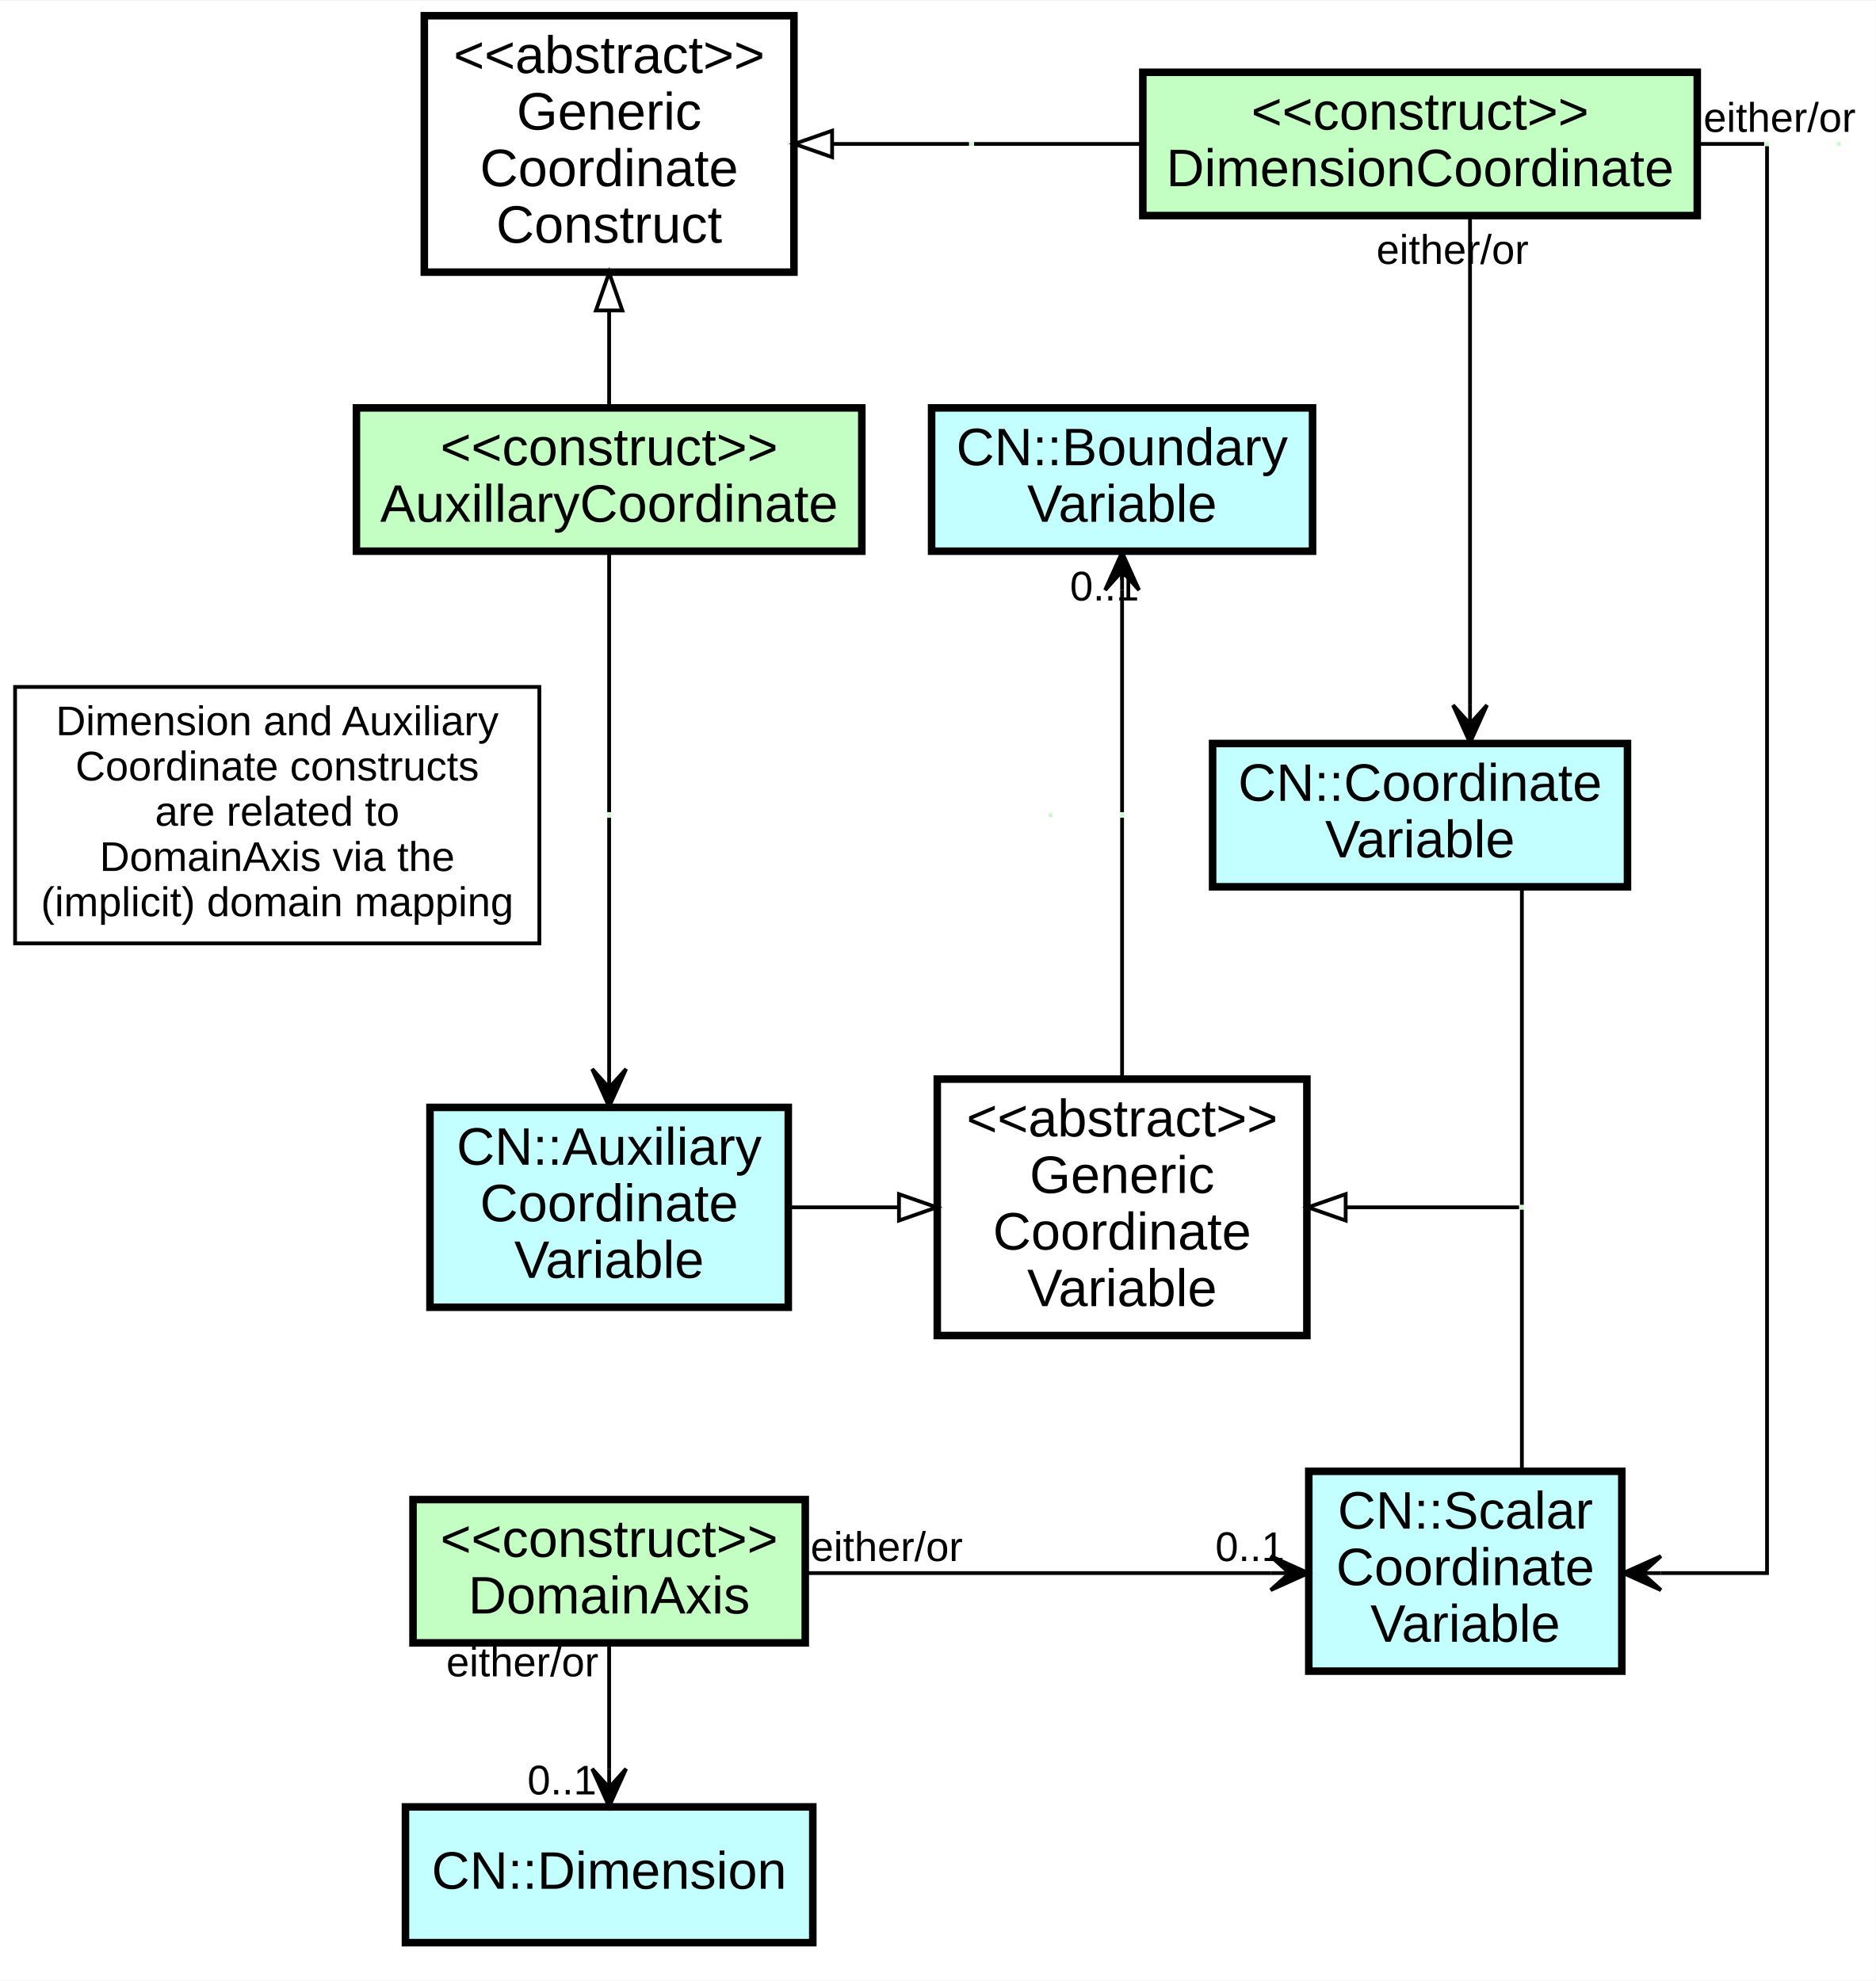
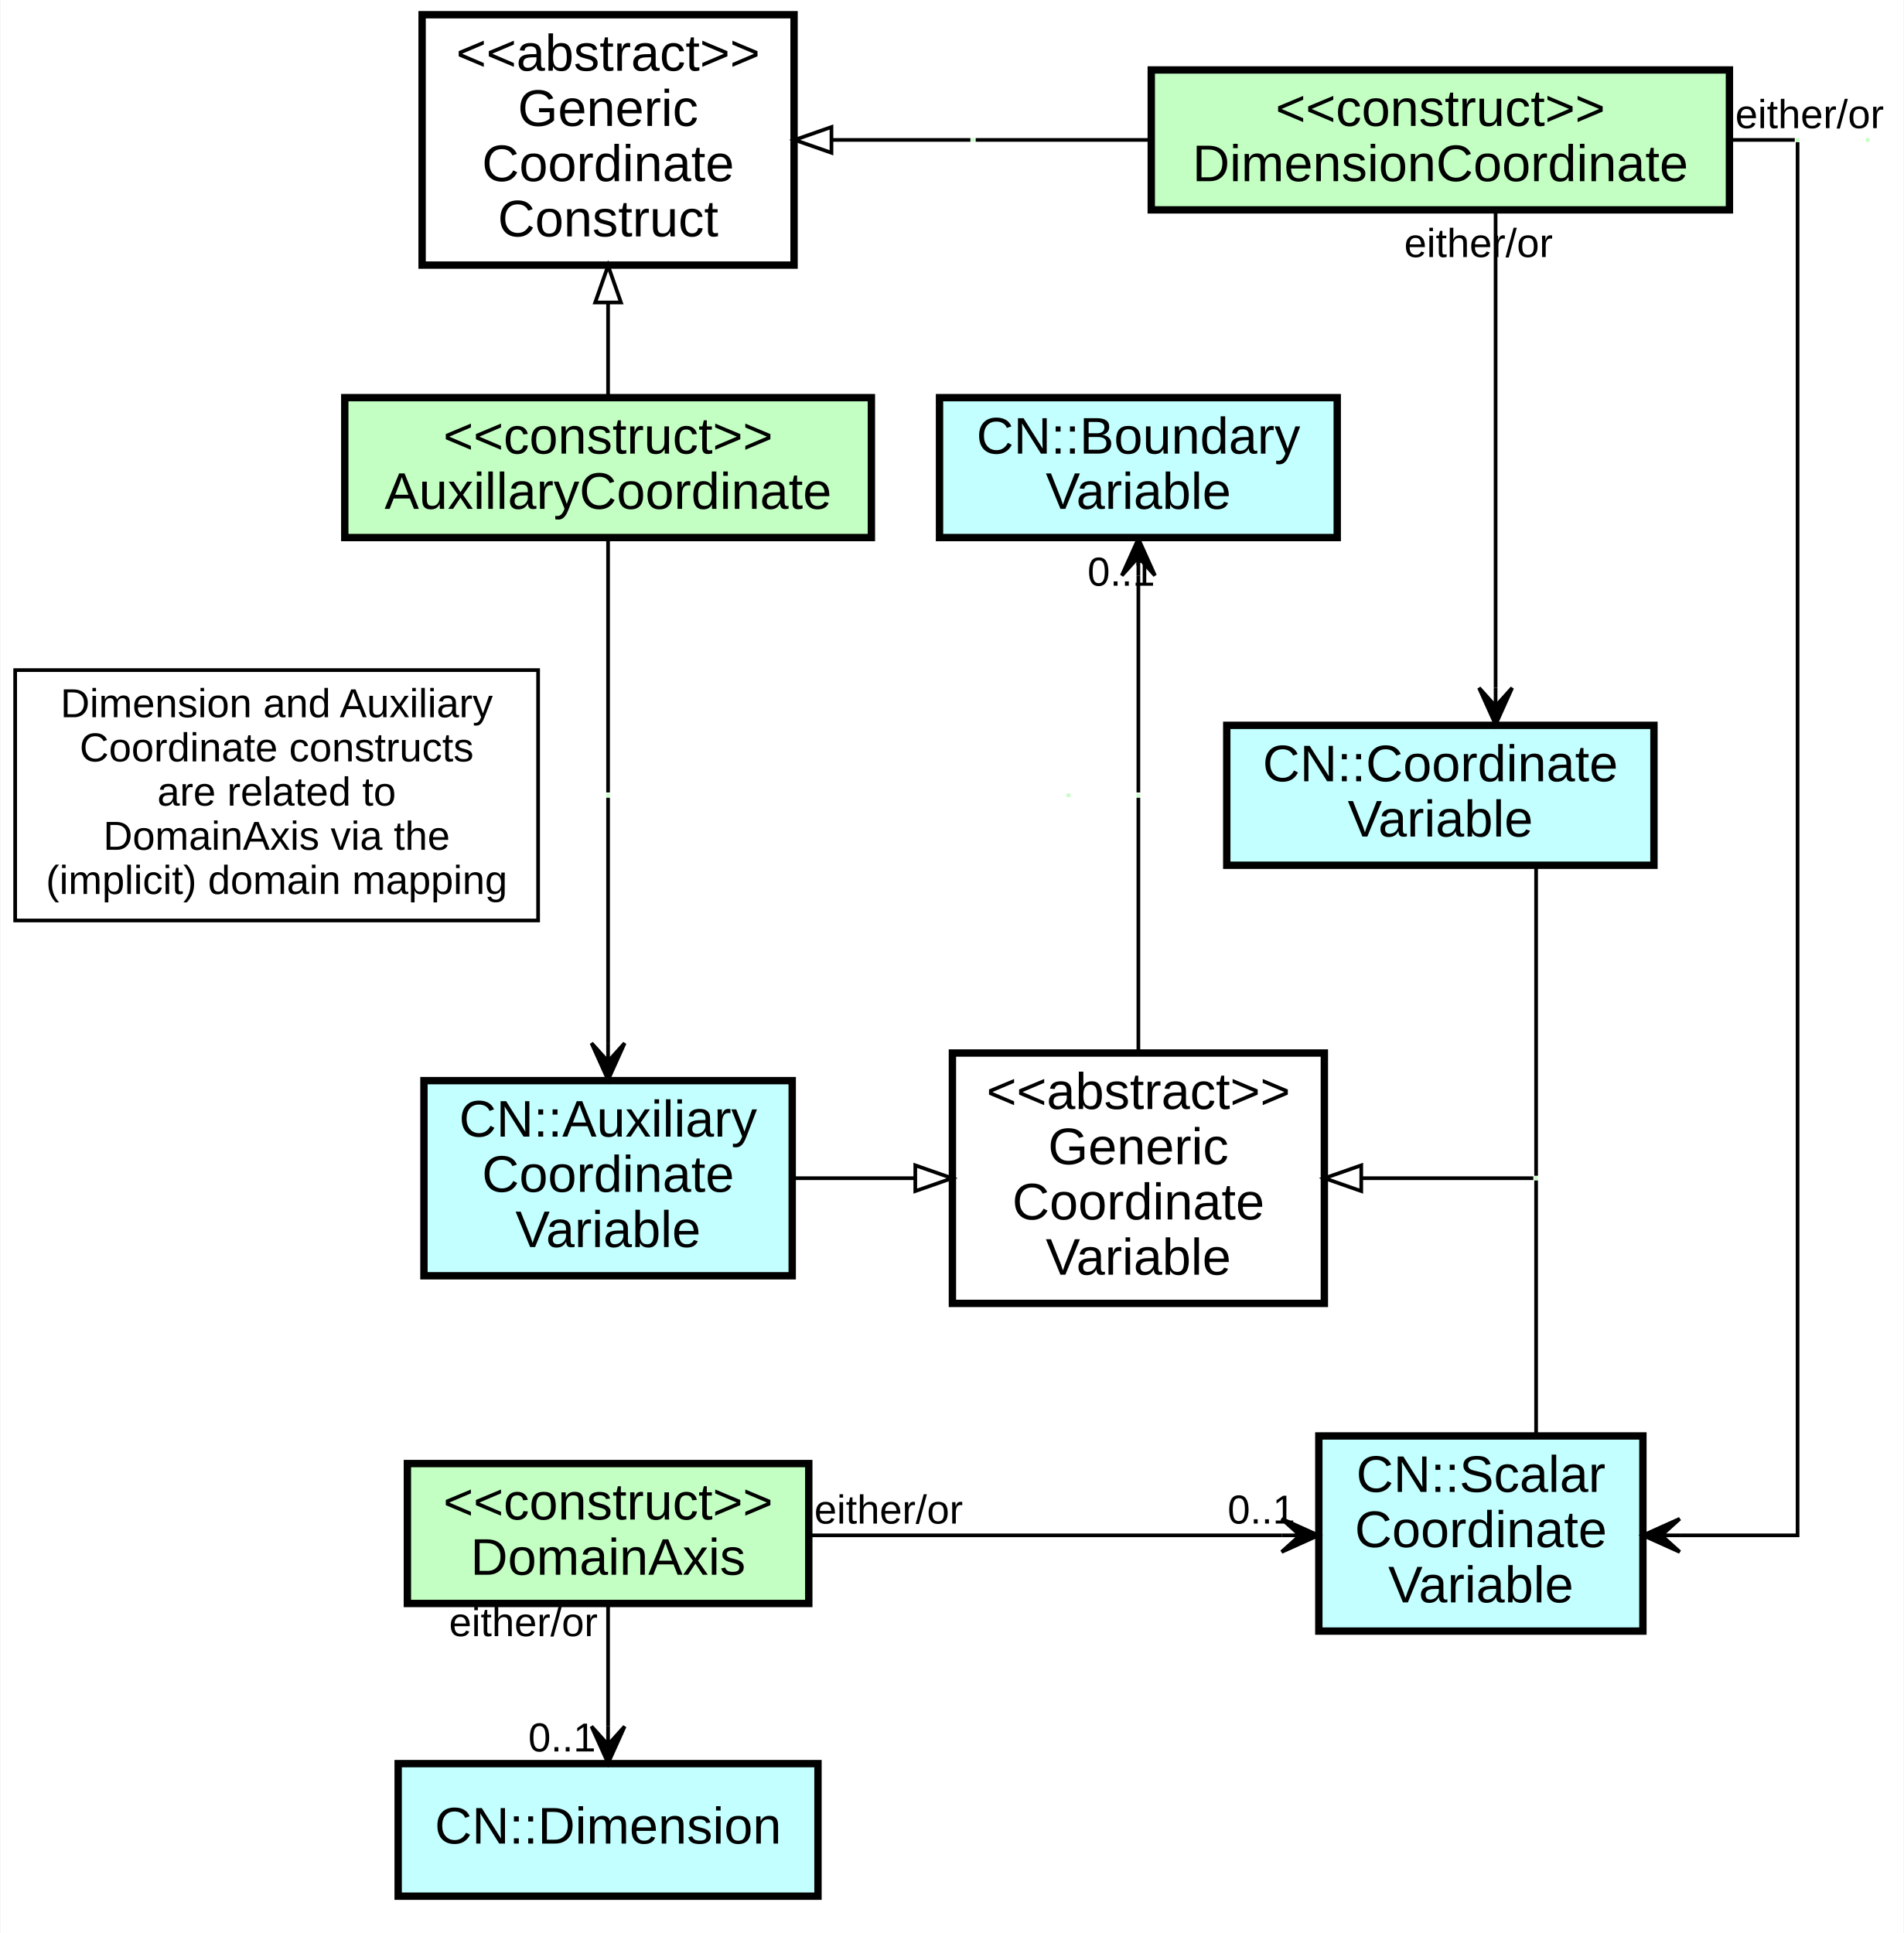
- <svg xmlns="http://www.w3.org/2000/svg" width="497pt" height="525pt" viewBox="0.00 0.00 497.32 525.00">
+ <svg xmlns="http://www.w3.org/2000/svg" width="517pt" height="525pt" viewBox="0.00 0.00 516.76 525.00">
  <g id="graph0" class="graph" transform="scale(1 1) rotate(0) translate(4 521)">
-     <polygon fill="white" stroke="transparent" points="-4,4 -4,-521 493.32,-521 493.32,4 -4,4" />
+     <polygon fill="#ffffff" stroke="transparent" points="-4,4 -4,-521 512.755,-521 512.755,4 -4,4" />
    <g id="node1" class="node">
-       <polygon fill="white" stroke="black" points="139,-339 0,-339 0,-271 139,-271 139,-339" />
-       <text text-anchor="middle" x="69.5" y="-326.2" font-family="Arial" font-size="11.00">Dimension and Auxiliary</text>
-       <text text-anchor="middle" x="69.5" y="-314.2" font-family="Arial" font-size="11.00">Coordinate constructs</text>
-       <text text-anchor="middle" x="69.5" y="-302.2" font-family="Arial" font-size="11.00">are related to</text>
-       <text text-anchor="middle" x="69.5" y="-290.2" font-family="Arial" font-size="11.00">DomainAxis via the</text>
-       <text text-anchor="middle" x="69.5" y="-278.2" font-family="Arial" font-size="11.00">(implicit) domain mapping</text>
+       <polygon fill="#ffffff" stroke="#000000" points="142,-339 0,-339 0,-271 142,-271 142,-339" />
+       <text text-anchor="middle" x="71" y="-326.2" font-family="Arial" font-size="11.00" fill="#000000">Dimension and Auxiliary</text>
+       <text text-anchor="middle" x="71" y="-314.2" font-family="Arial" font-size="11.00" fill="#000000">Coordinate constructs</text>
+       <text text-anchor="middle" x="71" y="-302.2" font-family="Arial" font-size="11.00" fill="#000000">are related to</text>
+       <text text-anchor="middle" x="71" y="-290.2" font-family="Arial" font-size="11.00" fill="#000000">DomainAxis via the</text>
+       <text text-anchor="middle" x="71" y="-278.2" font-family="Arial" font-size="11.00" fill="#000000">(implicit) domain mapping</text>
    </g>
    <g id="node2" class="node">
-       <polygon fill="#c3ffff" stroke="black" stroke-width="2" points="344,-413 243,-413 243,-375 344,-375 344,-413" />
-       <text text-anchor="middle" x="293.5" y="-397.8" font-family="Arial" font-size="14.00">CN::Boundary</text>
-       <text text-anchor="middle" x="293.5" y="-382.8" font-family="Arial" font-size="14.00">Variable</text>
+       <polygon fill="#c3ffff" stroke="#000000" stroke-width="2" points="359,-413 251,-413 251,-375 359,-375 359,-413" />
+       <text text-anchor="middle" x="305" y="-397.8" font-family="Arial" font-size="14.00" fill="#000000">CN::Boundary</text>
+       <text text-anchor="middle" x="305" y="-382.8" font-family="Arial" font-size="14.00" fill="#000000">Variable</text>
    </g>
    <g id="node14" class="node">
-       <polygon fill="#c3ffc2" stroke="transparent" stroke-width="2" points="294,-305.5 293,-305.5 293,-304.5 294,-304.5 294,-305.5" />
+       <polygon fill="#c3ffc2" stroke="transparent" stroke-width="2" points="305.5,-305.5 304.5,-305.5 304.5,-304.5 305.5,-304.5 305.5,-305.5" />
    </g>
    <g id="edge8" class="edge">
-       <path fill="none" stroke="black" d="M293.5,-364.69C293.5,-364.69 293.5,-305.77 293.5,-305.77" />
-       <polygon fill="black" stroke="black" points="293.5,-374.69 289,-364.69 293.5,-369.69 293.5,-364.69 293.5,-364.69 293.5,-364.69 293.5,-369.69 298,-364.69 293.5,-374.69 293.5,-374.69" />
-       <text text-anchor="middle" x="288.85" y="-361.92" font-family="Arial" font-size="11.00">0..1        </text>
+       <path fill="none" stroke="#000000" d="M305,-364.688C305,-364.688 305,-305.768 305,-305.768" />
+       <polygon fill="#000000" stroke="#000000" points="305,-374.688 300.5,-364.688 305,-369.688 305,-364.688 305,-364.688 305,-364.688 305,-369.688 309.5,-364.688 305,-374.688 305,-374.688" />
+       <text text-anchor="middle" x="300.351" y="-361.919" font-family="Arial" font-size="11.00" fill="#000000">0..1        </text>
    </g>
    <g id="node3" class="node">
-       <polygon fill="#c3ffff" stroke="black" stroke-width="2" points="427.5,-324 317.5,-324 317.5,-286 427.5,-286 427.5,-324" />
-       <text text-anchor="middle" x="372.5" y="-308.8" font-family="Arial" font-size="14.00">CN::Coordinate</text>
-       <text text-anchor="middle" x="372.5" y="-293.8" font-family="Arial" font-size="14.00">Variable</text>
+       <polygon fill="#c3ffff" stroke="#000000" stroke-width="2" points="445,-324 329,-324 329,-286 445,-286 445,-324" />
+       <text text-anchor="middle" x="387" y="-308.8" font-family="Arial" font-size="14.00" fill="#000000">CN::Coordinate</text>
+       <text text-anchor="middle" x="387" y="-293.8" font-family="Arial" font-size="14.00" fill="#000000">Variable</text>
    </g>
    <g id="node4" class="node">
-       <polygon fill="#c3ffff" stroke="black" stroke-width="2" points="205,-227.5 110,-227.5 110,-174.5 205,-174.5 205,-227.5" />
-       <text text-anchor="middle" x="157.5" y="-212.3" font-family="Arial" font-size="14.00">CN::Auxiliary</text>
-       <text text-anchor="middle" x="157.5" y="-197.3" font-family="Arial" font-size="14.00">Coordinate</text>
-       <text text-anchor="middle" x="157.5" y="-182.3" font-family="Arial" font-size="14.00">Variable</text>
+       <polygon fill="#c3ffff" stroke="#000000" stroke-width="2" points="211,-227.5 111,-227.5 111,-174.5 211,-174.5 211,-227.5" />
+       <text text-anchor="middle" x="161" y="-212.3" font-family="Arial" font-size="14.00" fill="#000000">CN::Auxiliary</text>
+       <text text-anchor="middle" x="161" y="-197.3" font-family="Arial" font-size="14.00" fill="#000000">Coordinate</text>
+       <text text-anchor="middle" x="161" y="-182.3" font-family="Arial" font-size="14.00" fill="#000000">Variable</text>
    </g>
    <g id="node7" class="node">
-       <polygon fill="white" stroke="black" stroke-width="2" points="342.5,-235 244.5,-235 244.5,-167 342.5,-167 342.5,-235" />
-       <text text-anchor="middle" x="293.5" y="-219.8" font-family="Arial" font-size="14.00">&lt;&lt;abstract&gt;&gt;</text>
-       <text text-anchor="middle" x="293.5" y="-204.8" font-family="Arial" font-size="14.00">Generic</text>
-       <text text-anchor="middle" x="293.5" y="-189.8" font-family="Arial" font-size="14.00">Coordinate</text>
-       <text text-anchor="middle" x="293.5" y="-174.8" font-family="Arial" font-size="14.00">Variable</text>
+       <polygon fill="#ffffff" stroke="#000000" stroke-width="2" points="355.5,-235 254.5,-235 254.5,-167 355.5,-167 355.5,-235" />
+       <text text-anchor="middle" x="305" y="-219.8" font-family="Arial" font-size="14.00" fill="#000000">&lt;&lt;abstract&gt;&gt;</text>
+       <text text-anchor="middle" x="305" y="-204.8" font-family="Arial" font-size="14.00" fill="#000000">Generic</text>
+       <text text-anchor="middle" x="305" y="-189.8" font-family="Arial" font-size="14.00" fill="#000000">Coordinate</text>
+       <text text-anchor="middle" x="305" y="-174.8" font-family="Arial" font-size="14.00" fill="#000000">Variable</text>
    </g>
    <g id="edge7" class="edge">
-       <path fill="none" stroke="black" d="M205.07,-201C205.07,-201 234.35,-201 234.35,-201" />
-       <polygon fill="none" stroke="black" points="234.35,-204.5 244.35,-201 234.35,-197.5 234.35,-204.5" />
+       <path fill="none" stroke="#000000" d="M211.364,-201C211.364,-201 244.421,-201 244.421,-201" />
+       <polygon fill="none" stroke="#000000" points="244.421,-204.5 254.421,-201 244.421,-197.5 244.421,-204.5" />
    </g>
    <g id="node9" class="node">
-       <polygon fill="#c3ffc2" stroke="black" stroke-width="2" points="209.5,-123.5 105.5,-123.5 105.5,-85.5 209.5,-85.5 209.5,-123.5" />
-       <text text-anchor="middle" x="157.5" y="-108.3" font-family="Arial" font-size="14.00">&lt;&lt;construct&gt;&gt;</text>
-       <text text-anchor="middle" x="157.5" y="-93.3" font-family="Arial" font-size="14.00">DomainAxis</text>
+       <polygon fill="#c3ffc2" stroke="#000000" stroke-width="2" points="215.5,-123.5 106.5,-123.5 106.5,-85.5 215.5,-85.5 215.5,-123.5" />
+       <text text-anchor="middle" x="161" y="-108.3" font-family="Arial" font-size="14.00" fill="#000000">&lt;&lt;construct&gt;&gt;</text>
+       <text text-anchor="middle" x="161" y="-93.3" font-family="Arial" font-size="14.00" fill="#000000">DomainAxis</text>
    </g>
    <g id="node5" class="node">
-       <polygon fill="#c3ffff" stroke="black" stroke-width="2" points="426,-131 343,-131 343,-78 426,-78 426,-131" />
-       <text text-anchor="middle" x="384.5" y="-115.8" font-family="Arial" font-size="14.00">CN::Scalar</text>
-       <text text-anchor="middle" x="384.5" y="-100.8" font-family="Arial" font-size="14.00">Coordinate</text>
-       <text text-anchor="middle" x="384.5" y="-85.8" font-family="Arial" font-size="14.00">Variable</text>
+       <polygon fill="#c3ffff" stroke="#000000" stroke-width="2" points="442,-131 354,-131 354,-78 442,-78 442,-131" />
+       <text text-anchor="middle" x="398" y="-115.8" font-family="Arial" font-size="14.00" fill="#000000">CN::Scalar</text>
+       <text text-anchor="middle" x="398" y="-100.8" font-family="Arial" font-size="14.00" fill="#000000">Coordinate</text>
+       <text text-anchor="middle" x="398" y="-85.8" font-family="Arial" font-size="14.00" fill="#000000">Variable</text>
    </g>
    <g id="node6" class="node">
-       <polygon fill="#c3ffff" stroke="black" stroke-width="2" points="211.5,-42 103.5,-42 103.5,-6 211.5,-6 211.5,-42" />
-       <text text-anchor="middle" x="157.5" y="-20.3" font-family="Arial" font-size="14.00">CN::Dimension</text>
+       <polygon fill="#c3ffff" stroke="#000000" stroke-width="2" points="218,-42 104,-42 104,-6 218,-6 218,-42" />
+       <text text-anchor="middle" x="161" y="-20.3" font-family="Arial" font-size="14.00" fill="#000000">CN::Dimension</text>
    </g>
    <g id="node15" class="node">
-       <polygon fill="#c3ffc2" stroke="transparent" stroke-width="2" points="400,-201.5 399,-201.5 399,-200.5 400,-200.5 400,-201.5" />
+       <polygon fill="#c3ffc2" stroke="transparent" stroke-width="2" points="413.5,-201.5 412.5,-201.5 412.5,-200.5 413.5,-200.5 413.5,-201.5" />
    </g>
    <g id="edge10" class="edge">
-       <path fill="none" stroke="black" d="M352.78,-201C352.78,-201 398.76,-201 398.76,-201" />
-       <polygon fill="none" stroke="black" points="352.78,-197.5 342.78,-201 352.78,-204.5 352.78,-197.5" />
+       <path fill="none" stroke="#000000" d="M365.522,-201C365.522,-201 412.251,-201 412.251,-201" />
+       <polygon fill="none" stroke="#000000" points="365.522,-197.5 355.522,-201 365.522,-204.5 365.522,-197.5" />
    </g>
    <g id="node8" class="node">
-       <polygon fill="white" stroke="black" stroke-width="2" points="206.5,-517 108.5,-517 108.5,-449 206.5,-449 206.5,-517" />
-       <text text-anchor="middle" x="157.5" y="-501.8" font-family="Arial" font-size="14.00">&lt;&lt;abstract&gt;&gt;</text>
-       <text text-anchor="middle" x="157.5" y="-486.8" font-family="Arial" font-size="14.00">Generic</text>
-       <text text-anchor="middle" x="157.5" y="-471.8" font-family="Arial" font-size="14.00">Coordinate</text>
-       <text text-anchor="middle" x="157.5" y="-456.8" font-family="Arial" font-size="14.00">Construct</text>
+       <polygon fill="#ffffff" stroke="#000000" stroke-width="2" points="211.5,-517 110.5,-517 110.5,-449 211.5,-449 211.5,-517" />
+       <text text-anchor="middle" x="161" y="-501.8" font-family="Arial" font-size="14.00" fill="#000000">&lt;&lt;abstract&gt;&gt;</text>
+       <text text-anchor="middle" x="161" y="-486.8" font-family="Arial" font-size="14.00" fill="#000000">Generic</text>
+       <text text-anchor="middle" x="161" y="-471.8" font-family="Arial" font-size="14.00" fill="#000000">Coordinate</text>
+       <text text-anchor="middle" x="161" y="-456.8" font-family="Arial" font-size="14.00" fill="#000000">Construct</text>
    </g>
    <g id="node10" class="node">
-       <polygon fill="#c3ffc2" stroke="black" stroke-width="2" points="224.5,-413 90.5,-413 90.5,-375 224.5,-375 224.5,-413" />
-       <text text-anchor="middle" x="157.5" y="-397.8" font-family="Arial" font-size="14.00">&lt;&lt;construct&gt;&gt;</text>
-       <text text-anchor="middle" x="157.5" y="-382.8" font-family="Arial" font-size="14.00">AuxillaryCoordinate</text>
+       <polygon fill="#c3ffc2" stroke="#000000" stroke-width="2" points="232.5,-413 89.5,-413 89.5,-375 232.5,-375 232.5,-413" />
+       <text text-anchor="middle" x="161" y="-397.8" font-family="Arial" font-size="14.00" fill="#000000">&lt;&lt;construct&gt;&gt;</text>
+       <text text-anchor="middle" x="161" y="-382.8" font-family="Arial" font-size="14.00" fill="#000000">AuxillaryCoordinate</text>
    </g>
    <g id="edge3" class="edge">
-       <path fill="none" stroke="black" d="M157.5,-438.84C157.5,-438.84 157.5,-413.01 157.5,-413.01" />
-       <polygon fill="none" stroke="black" points="154,-438.84 157.5,-448.84 161,-438.84 154,-438.84" />
+       <path fill="none" stroke="#000000" d="M161,-438.845C161,-438.845 161,-413.011 161,-413.011" />
+       <polygon fill="none" stroke="#000000" points="157.5,-438.845 161,-448.845 164.5,-438.845 157.5,-438.845" />
    </g>
    <g id="node12" class="node">
-       <polygon fill="#c3ffc2" stroke="transparent" stroke-width="2" points="254,-483.5 253,-483.5 253,-482.5 254,-482.5 254,-483.5" />
+       <polygon fill="#c3ffc2" stroke="transparent" stroke-width="2" points="260.5,-483.5 259.5,-483.5 259.5,-482.5 260.5,-482.5 260.5,-483.5" />
    </g>
    <g id="edge1" class="edge">
-       <path fill="none" stroke="black" d="M216.62,-483C216.62,-483 252.91,-483 252.91,-483" />
-       <polygon fill="none" stroke="black" points="216.62,-479.5 206.62,-483 216.62,-486.5 216.62,-479.5" />
+       <path fill="none" stroke="#000000" d="M221.66,-483C221.66,-483 259.387,-483 259.387,-483" />
+       <polygon fill="none" stroke="#000000" points="221.66,-479.5 211.66,-483 221.66,-486.5 221.66,-479.5" />
    </g>
    <g id="edge14" class="edge">
-       <path fill="none" stroke="black" d="M209.58,-104C209.58,-104 332.89,-104 332.89,-104" />
-       <polygon fill="black" stroke="black" points="342.89,-104 332.89,-108.5 337.89,-104 332.89,-104 332.89,-104 332.89,-104 337.89,-104 332.89,-99.5 342.89,-104 342.89,-104" />
-       <text text-anchor="middle" x="327.39" y="-107.2" font-family="Arial" font-size="11.00">0..1    </text>
-       <text text-anchor="middle" x="231.08" y="-107.2" font-family="Arial" font-size="11.00"> either/or</text>
+       <path fill="none" stroke="#000000" d="M215.67,-104C215.67,-104 343.901,-104 343.901,-104" />
+       <polygon fill="#000000" stroke="#000000" points="353.901,-104 343.901,-108.5 348.901,-104 343.901,-104 343.901,-104 343.901,-104 348.901,-104 343.901,-99.5 353.901,-104 353.901,-104" />
+       <text text-anchor="middle" x="338.401" y="-107.2" font-family="Arial" font-size="11.00" fill="#000000">0..1    </text>
+       <text text-anchor="middle" x="237.17" y="-107.2" font-family="Arial" font-size="11.00" fill="#000000"> either/or</text>
    </g>
    <g id="edge13" class="edge">
-       <path fill="none" stroke="black" d="M157.5,-85.42C157.5,-85.42 157.5,-52.11 157.5,-52.11" />
-       <polygon fill="black" stroke="black" points="157.5,-42.11 162,-52.11 157.5,-47.11 157.5,-52.11 157.5,-52.11 157.5,-52.11 157.5,-47.11 153,-52.11 157.5,-42.11 157.5,-42.11" />
-       <text text-anchor="middle" x="145" y="-45.31" font-family="Arial" font-size="11.00">0..1  </text>
-       <text text-anchor="middle" x="134.5" y="-76.62" font-family="Arial" font-size="11.00"> either/or </text>
+       <path fill="none" stroke="#000000" d="M161,-85.423C161,-85.423 161,-52.111 161,-52.111" />
+       <polygon fill="#000000" stroke="#000000" points="161,-42.111 165.5,-52.111 161,-47.111 161,-52.111 161,-52.111 161,-52.111 161,-47.111 156.5,-52.111 161,-42.111 161,-42.111" />
+       <text text-anchor="middle" x="148.5" y="-45.311" font-family="Arial" font-size="11.00" fill="#000000">0..1  </text>
+       <text text-anchor="middle" x="138" y="-76.623" font-family="Arial" font-size="11.00" fill="#000000"> either/or </text>
    </g>
    <g id="node13" class="node">
-       <polygon fill="#c3ffc2" stroke="transparent" stroke-width="2" points="158,-305.5 157,-305.5 157,-304.5 158,-304.5 158,-305.5" />
+       <polygon fill="#c3ffc2" stroke="transparent" stroke-width="2" points="161.5,-305.5 160.5,-305.5 160.5,-304.5 161.5,-304.5 161.5,-305.5" />
    </g>
    <g id="edge4" class="edge">
-       <path fill="none" stroke="black" d="M157.5,-374.69C157.5,-350.56 157.5,-311.69 157.5,-305.77" />
+       <path fill="none" stroke="#000000" d="M161,-374.688C161,-350.558 161,-311.693 161,-305.768" />
    </g>
    <g id="node11" class="node">
-       <polygon fill="#c3ffc2" stroke="black" stroke-width="2" points="446,-502 299,-502 299,-464 446,-464 446,-502" />
-       <text text-anchor="middle" x="372.5" y="-486.8" font-family="Arial" font-size="14.00">&lt;&lt;construct&gt;&gt;</text>
-       <text text-anchor="middle" x="372.5" y="-471.8" font-family="Arial" font-size="14.00">DimensionCoordinate</text>
+       <polygon fill="#c3ffc2" stroke="#000000" stroke-width="2" points="465.5,-502 308.5,-502 308.5,-464 465.5,-464 465.5,-502" />
+       <text text-anchor="middle" x="387" y="-486.8" font-family="Arial" font-size="14.00" fill="#000000">&lt;&lt;construct&gt;&gt;</text>
+       <text text-anchor="middle" x="387" y="-471.8" font-family="Arial" font-size="14.00" fill="#000000">DimensionCoordinate</text>
    </g>
    <g id="edge6" class="edge">
-       <path fill="none" stroke="black" d="M385.75,-463.95C385.75,-463.95 385.75,-334.18 385.75,-334.18" />
-       <polygon fill="black" stroke="black" points="385.75,-324.18 390.25,-334.18 385.75,-329.18 385.75,-334.18 385.75,-334.18 385.75,-334.18 385.75,-329.18 381.25,-334.18 385.75,-324.18 385.75,-324.18" />
-       <text text-anchor="middle" x="381.1" y="-451.18" font-family="Arial" font-size="11.00">                  either/or</text>
+       <path fill="none" stroke="#000000" d="M402,-463.951C402,-463.951 402,-334.181 402,-334.181" />
+       <polygon fill="#000000" stroke="#000000" points="402,-324.181 406.5,-334.181 402,-329.181 402,-334.181 402,-334.181 402,-334.181 402,-329.181 397.5,-334.181 402,-324.181 402,-324.181" />
+       <text text-anchor="middle" x="397.351" y="-451.182" font-family="Arial" font-size="11.00" fill="#000000">                  either/or</text>
    </g>
    <g id="node17" class="node">
-       <polygon fill="#c3ffc2" stroke="transparent" stroke-width="2" points="465,-483.5 464,-483.5 464,-482.5 465,-482.5 465,-483.5" />
+       <polygon fill="#c3ffc2" stroke="transparent" stroke-width="2" points="484.5,-483.5 483.5,-483.5 483.5,-482.5 484.5,-482.5 484.5,-483.5" />
    </g>
    <g id="edge15" class="edge">
-       <path fill="none" stroke="black" d="M446.32,-483C455.01,-483 461.58,-483 463.74,-483" />
-       <text text-anchor="middle" x="467.82" y="-486.2" font-family="Arial" font-size="11.00"> either/or</text>
+       <path fill="none" stroke="#000000" d="M465.755,-483C474.517,-483 481.085,-483 483.24,-483" />
+       <text text-anchor="middle" x="487.255" y="-486.2" font-family="Arial" font-size="11.00" fill="#000000"> either/or</text>
    </g>
    <g id="edge2" class="edge">
-       <path fill="none" stroke="black" d="M254.26,-483C258.22,-483 277.13,-483 298.7,-483" />
+       <path fill="none" stroke="#000000" d="M260.811,-483C265.036,-483 285.215,-483 308.24,-483" />
    </g>
    <g id="edge5" class="edge">
-       <path fill="none" stroke="black" d="M157.5,-304.34C157.5,-304.34 157.5,-237.69 157.5,-237.69" />
-       <polygon fill="black" stroke="black" points="157.5,-227.69 162,-237.69 157.5,-232.69 157.5,-237.69 157.5,-237.69 157.5,-237.69 157.5,-232.69 153,-237.69 157.5,-227.69 157.5,-227.69" />
+       <path fill="none" stroke="#000000" d="M161,-304.336C161,-304.336 161,-237.69 161,-237.69" />
+       <polygon fill="#000000" stroke="#000000" points="161,-227.69 165.5,-237.69 161,-232.69 161,-237.69 161,-237.69 161,-237.69 161,-232.69 156.5,-237.69 161,-227.69 161,-227.69" />
    </g>
    <g id="edge9" class="edge">
-       <path fill="none" stroke="black" d="M293.5,-304.34C293.5,-299.04 293.5,-263.17 293.5,-235.15" />
+       <path fill="none" stroke="#000000" d="M305,-304.336C305,-299.042 305,-263.165 305,-235.153" />
    </g>
    <g id="edge11" class="edge">
-       <path fill="none" stroke="black" d="M399.5,-201.66C399.5,-207.96 399.5,-257.53 399.5,-285.67" />
+       <path fill="none" stroke="#000000" d="M413,-201.664C413,-207.961 413,-257.534 413,-285.667" />
    </g>
    <g id="edge12" class="edge">
-       <path fill="none" stroke="black" d="M399.5,-200.38C399.5,-195.15 399.5,-157.71 399.5,-131.2" />
+       <path fill="none" stroke="#000000" d="M413,-200.384C413,-195.151 413,-157.709 413,-131.196" />
    </g>
    <g id="node16" class="node">
-       <polygon fill="#c3ffc2" stroke="transparent" stroke-width="2" points="484,-483.5 483,-483.5 483,-482.5 484,-482.5 484,-483.5" />
+       <polygon fill="#c3ffc2" stroke="transparent" stroke-width="2" points="503.5,-483.5 502.5,-483.5 502.5,-482.5 503.5,-482.5 503.5,-483.5" />
    </g>
    <g id="edge16" class="edge">
-       <path fill="none" stroke="black" d="M464.5,-482.39C464.5,-465.44 464.5,-104 464.5,-104 464.5,-104 436.37,-104 436.37,-104" />
-       <polygon fill="black" stroke="black" points="426.37,-104 436.37,-99.5 431.37,-104 436.37,-104 436.37,-104 436.37,-104 431.37,-104 436.37,-108.5 426.37,-104 426.37,-104" />
+       <path fill="none" stroke="#000000" d="M484,-482.385C484,-465.443 484,-104 484,-104 484,-104 452.008,-104 452.008,-104" />
+       <polygon fill="#000000" stroke="#000000" points="442.008,-104 452.008,-99.5 447.008,-104 452.008,-104 452.008,-104 452.008,-104 447.008,-104 452.008,-108.5 442.008,-104 442.008,-104" />
    </g>
    <g id="node18" class="node">
-       <polygon fill="#c3ffc2" stroke="transparent" stroke-width="2" points="275,-305.5 274,-305.5 274,-304.5 275,-304.5 275,-305.5" />
+       <polygon fill="#c3ffc2" stroke="transparent" stroke-width="2" points="286.5,-305.5 285.5,-305.5 285.5,-304.5 286.5,-304.5 286.5,-305.5" />
    </g>
  </g>
</svg>
